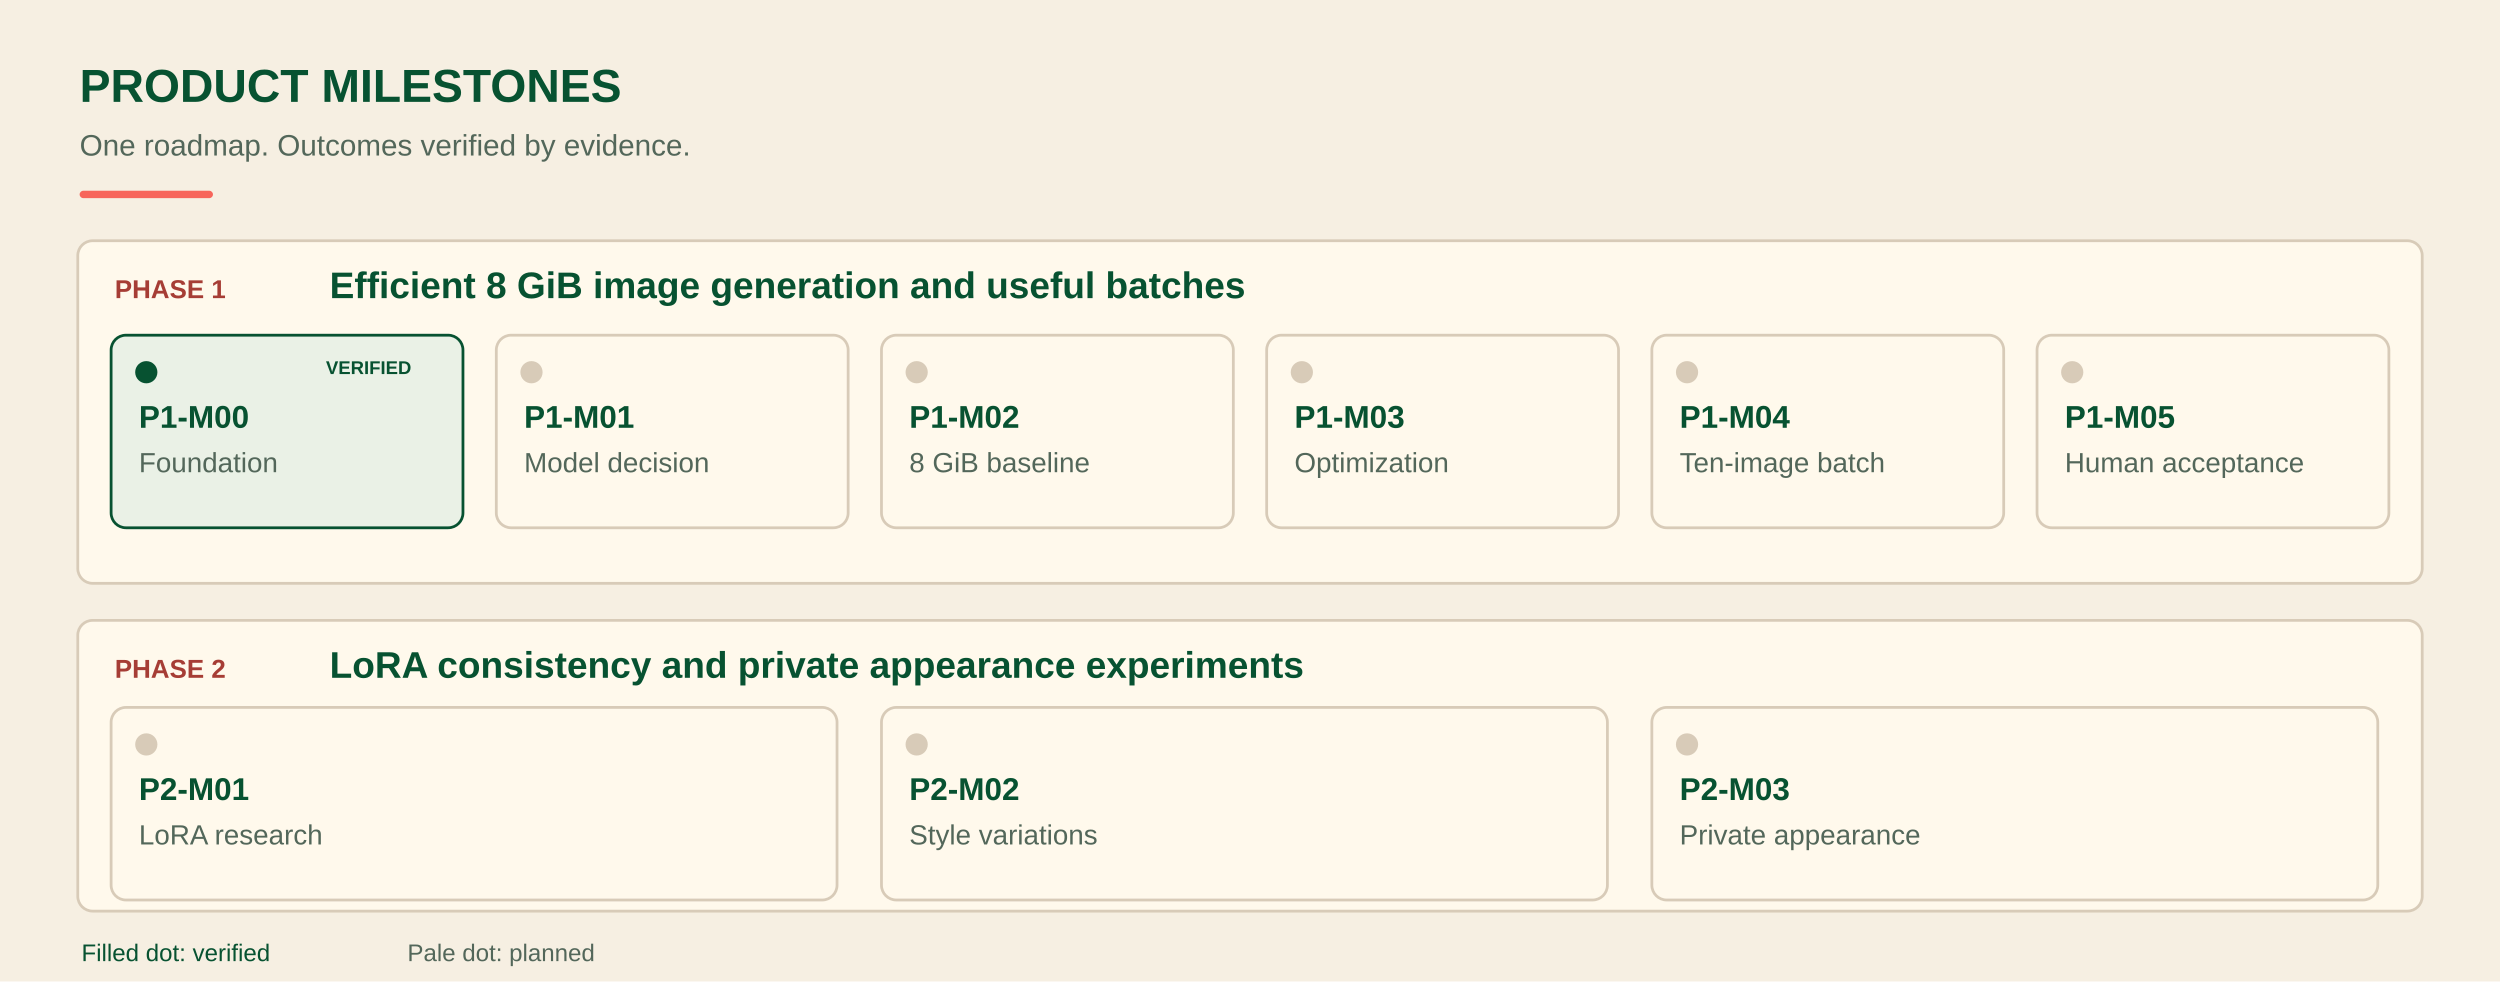
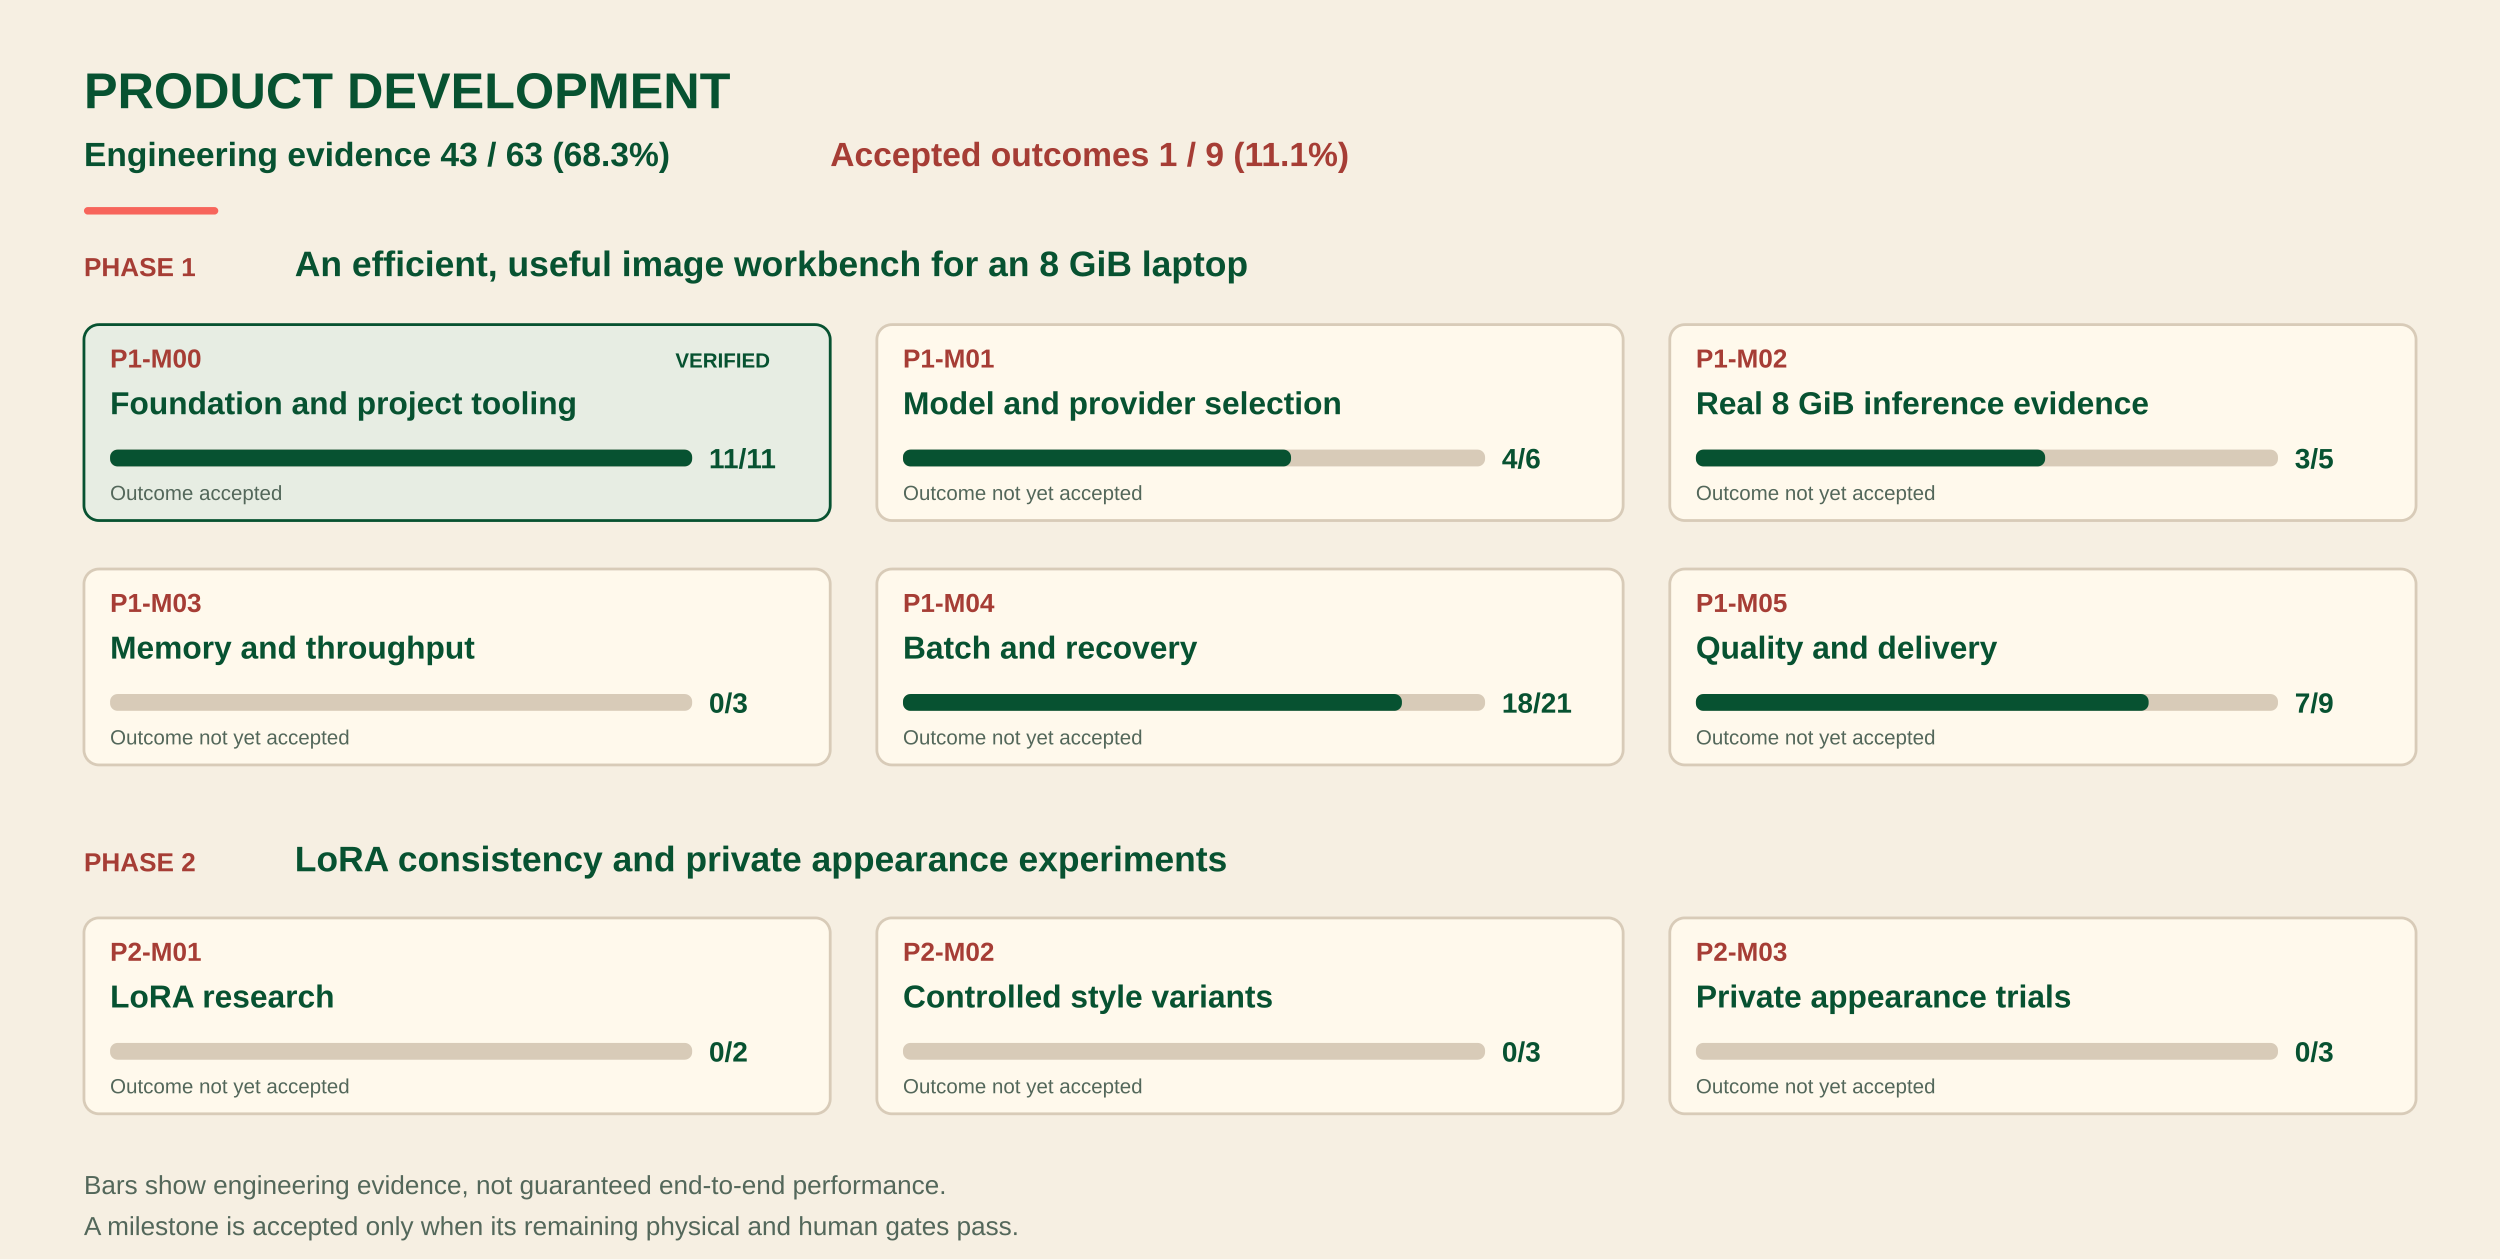
- <svg xmlns="http://www.w3.org/2000/svg" role="img" aria-labelledby="rtitle rdesc" viewBox="0 0 1350 530">
-   <rect width="1350" height="530" fill="#F6EFE2" />
-   <text x="43" y="55" font-family="Arial,Helvetica,sans-serif" font-size="25" font-weight="700" fill="#075231">PRODUCT MILESTONES</text>
-   <text x="43" y="84" font-family="Arial,Helvetica,sans-serif" font-size="16" font-weight="400" fill="#53675A">One roadmap. Outcomes verified by evidence.</text>
-   <rect x="43" y="103" width="72" height="4" rx="2" fill="#F7655B" />
-   <rect x="42" y="130" width="1266" height="185" rx="8" fill="#FFF9EC" stroke="#D8CBB8" stroke-width="1.5" />
-   <text x="62" y="161" font-family="Arial,Helvetica,sans-serif" font-size="14" font-weight="700" fill="#A63D35">PHASE 1</text>
-   <text x="178" y="161" font-family="Arial,Helvetica,sans-serif" font-size="20" font-weight="700" fill="#075231">Efficient 8 GiB image generation and useful batches</text>
-   <rect x="60" y="181" width="190" height="104" rx="8" fill="#EAF1E6" stroke="#075231" stroke-width="1.5" />
-   <circle cx="79" cy="201" r="6" fill="#075231" />
-   <text x="75" y="231" font-family="Arial,Helvetica,sans-serif" font-size="17" font-weight="700" fill="#075231">P1-M00</text>
-   <text x="75" y="255" font-family="Arial,Helvetica,sans-serif" font-size="15" font-weight="400" fill="#53675A">Foundation</text>
-   <text x="176" y="202" font-family="Arial,Helvetica,sans-serif" font-size="10" font-weight="700" fill="#075231">VERIFIED</text>
-   <rect x="268" y="181" width="190" height="104" rx="8" fill="#FFF9EC" stroke="#D8CBB8" stroke-width="1.5" />
-   <circle cx="287" cy="201" r="6" fill="#D8CBB8" />
-   <text x="283" y="231" font-family="Arial,Helvetica,sans-serif" font-size="17" font-weight="700" fill="#075231">P1-M01</text>
-   <text x="283" y="255" font-family="Arial,Helvetica,sans-serif" font-size="15" font-weight="400" fill="#53675A">Model decision</text>
-   <rect x="476" y="181" width="190" height="104" rx="8" fill="#FFF9EC" stroke="#D8CBB8" stroke-width="1.5" />
-   <circle cx="495" cy="201" r="6" fill="#D8CBB8" />
-   <text x="491" y="231" font-family="Arial,Helvetica,sans-serif" font-size="17" font-weight="700" fill="#075231">P1-M02</text>
-   <text x="491" y="255" font-family="Arial,Helvetica,sans-serif" font-size="15" font-weight="400" fill="#53675A">8 GiB baseline</text>
-   <rect x="684" y="181" width="190" height="104" rx="8" fill="#FFF9EC" stroke="#D8CBB8" stroke-width="1.5" />
-   <circle cx="703" cy="201" r="6" fill="#D8CBB8" />
-   <text x="699" y="231" font-family="Arial,Helvetica,sans-serif" font-size="17" font-weight="700" fill="#075231">P1-M03</text>
-   <text x="699" y="255" font-family="Arial,Helvetica,sans-serif" font-size="15" font-weight="400" fill="#53675A">Optimization</text>
-   <rect x="892" y="181" width="190" height="104" rx="8" fill="#FFF9EC" stroke="#D8CBB8" stroke-width="1.5" />
-   <circle cx="911" cy="201" r="6" fill="#D8CBB8" />
-   <text x="907" y="231" font-family="Arial,Helvetica,sans-serif" font-size="17" font-weight="700" fill="#075231">P1-M04</text>
-   <text x="907" y="255" font-family="Arial,Helvetica,sans-serif" font-size="15" font-weight="400" fill="#53675A">Ten-image batch</text>
-   <rect x="1100" y="181" width="190" height="104" rx="8" fill="#FFF9EC" stroke="#D8CBB8" stroke-width="1.5" />
-   <circle cx="1119" cy="201" r="6" fill="#D8CBB8" />
-   <text x="1115" y="231" font-family="Arial,Helvetica,sans-serif" font-size="17" font-weight="700" fill="#075231">P1-M05</text>
-   <text x="1115" y="255" font-family="Arial,Helvetica,sans-serif" font-size="15" font-weight="400" fill="#53675A">Human acceptance</text>
-   <rect x="42" y="335" width="1266" height="157" rx="8" fill="#FFF9EC" stroke="#D8CBB8" stroke-width="1.5" />
-   <text x="62" y="366" font-family="Arial,Helvetica,sans-serif" font-size="14" font-weight="700" fill="#A63D35">PHASE 2</text>
-   <text x="178" y="366" font-family="Arial,Helvetica,sans-serif" font-size="20" font-weight="700" fill="#075231">LoRA consistency and private appearance experiments</text>
-   <rect x="60" y="382" width="392" height="104" rx="8" fill="#FFF9EC" stroke="#D8CBB8" stroke-width="1.5" />
-   <circle cx="79" cy="402" r="6" fill="#D8CBB8" />
-   <text x="75" y="432" font-family="Arial,Helvetica,sans-serif" font-size="17" font-weight="700" fill="#075231">P2-M01</text>
-   <text x="75" y="456" font-family="Arial,Helvetica,sans-serif" font-size="15" font-weight="400" fill="#53675A">LoRA research</text>
-   <rect x="476" y="382" width="392" height="104" rx="8" fill="#FFF9EC" stroke="#D8CBB8" stroke-width="1.5" />
-   <circle cx="495" cy="402" r="6" fill="#D8CBB8" />
-   <text x="491" y="432" font-family="Arial,Helvetica,sans-serif" font-size="17" font-weight="700" fill="#075231">P2-M02</text>
-   <text x="491" y="456" font-family="Arial,Helvetica,sans-serif" font-size="15" font-weight="400" fill="#53675A">Style variations</text>
-   <rect x="892" y="382" width="392" height="104" rx="8" fill="#FFF9EC" stroke="#D8CBB8" stroke-width="1.5" />
-   <circle cx="911" cy="402" r="6" fill="#D8CBB8" />
-   <text x="907" y="432" font-family="Arial,Helvetica,sans-serif" font-size="17" font-weight="700" fill="#075231">P2-M03</text>
-   <text x="907" y="456" font-family="Arial,Helvetica,sans-serif" font-size="15" font-weight="400" fill="#53675A">Private appearance</text>
-   <text x="44" y="519" font-family="Arial,Helvetica,sans-serif" font-size="13" font-weight="400" fill="#075231">Filled dot: verified</text>
-   <text x="220" y="519" font-family="Arial,Helvetica,sans-serif" font-size="13" font-weight="400" fill="#53675A">Pale dot: planned</text>
+ <svg xmlns="http://www.w3.org/2000/svg" role="img" aria-labelledby="title desc" viewBox="0 0 1340 675">
+   <rect width="1340" height="675" fill="#F6EFE2" />
+   <text x="45" y="58" font-size="27" font-weight="700" fill="#075231" font-family="Arial,Helvetica,sans-serif">PRODUCT DEVELOPMENT</text>
+   <text x="45" y="89" font-size="18" font-weight="700" fill="#075231" font-family="Arial,Helvetica,sans-serif">Engineering evidence 43 / 63 (68.3%)</text>
+   <text x="445" y="89" font-size="18" font-weight="700" fill="#A63D35" font-family="Arial,Helvetica,sans-serif">Accepted outcomes 1 / 9 (11.1%)</text>
+   <rect x="45" y="111" width="72" height="4" rx="2" fill="#F7655B" />
+   <text x="45" y="148" font-size="14" font-weight="700" fill="#A63D35" font-family="Arial,Helvetica,sans-serif">PHASE 1</text>
+   <text x="158" y="148" font-size="19" font-weight="700" fill="#075231" font-family="Arial,Helvetica,sans-serif">An efficient, useful image workbench for an 8 GiB laptop</text>
+   <rect x="45" y="174" width="400" height="105" rx="8" fill="#E7EDE3" stroke="#075231" stroke-width="1.5" />
+   <text x="59" y="197" font-size="14" font-weight="700" fill="#A63D35" font-family="Arial,Helvetica,sans-serif">P1-M00</text>
+   <text x="362" y="197" font-size="11" font-weight="700" fill="#075231" font-family="Arial,Helvetica,sans-serif">VERIFIED</text>
+   <text x="59" y="222" font-size="17" font-weight="700" fill="#075231" font-family="Arial,Helvetica,sans-serif">Foundation and project tooling</text>
+   <rect x="59" y="241" width="312" height="9" rx="4" fill="#D8CBB8" />
+   <rect x="59" y="241" width="312" height="9" rx="4" fill="#075231" />
+   <text x="380" y="251" font-size="15" font-weight="700" fill="#075231" font-family="Arial,Helvetica,sans-serif">11/11</text>
+   <text x="59" y="268" font-size="11" font-weight="400" fill="#53675A" font-family="Arial,Helvetica,sans-serif">Outcome accepted</text>
+   <rect x="470" y="174" width="400" height="105" rx="8" fill="#FFF9EC" stroke="#D8CBB8" stroke-width="1.5" />
+   <text x="484" y="197" font-size="14" font-weight="700" fill="#A63D35" font-family="Arial,Helvetica,sans-serif">P1-M01</text>
+   <text x="484" y="222" font-size="17" font-weight="700" fill="#075231" font-family="Arial,Helvetica,sans-serif">Model and provider selection</text>
+   <rect x="484" y="241" width="312" height="9" rx="4" fill="#D8CBB8" />
+   <rect x="484" y="241" width="208" height="9" rx="4" fill="#075231" />
+   <text x="805" y="251" font-size="15" font-weight="700" fill="#075231" font-family="Arial,Helvetica,sans-serif">4/6</text>
+   <text x="484" y="268" font-size="11" font-weight="400" fill="#53675A" font-family="Arial,Helvetica,sans-serif">Outcome not yet accepted</text>
+   <rect x="895" y="174" width="400" height="105" rx="8" fill="#FFF9EC" stroke="#D8CBB8" stroke-width="1.5" />
+   <text x="909" y="197" font-size="14" font-weight="700" fill="#A63D35" font-family="Arial,Helvetica,sans-serif">P1-M02</text>
+   <text x="909" y="222" font-size="17" font-weight="700" fill="#075231" font-family="Arial,Helvetica,sans-serif">Real 8 GiB inference evidence</text>
+   <rect x="909" y="241" width="312" height="9" rx="4" fill="#D8CBB8" />
+   <rect x="909" y="241" width="187.2" height="9" rx="4" fill="#075231" />
+   <text x="1230" y="251" font-size="15" font-weight="700" fill="#075231" font-family="Arial,Helvetica,sans-serif">3/5</text>
+   <text x="909" y="268" font-size="11" font-weight="400" fill="#53675A" font-family="Arial,Helvetica,sans-serif">Outcome not yet accepted</text>
+   <rect x="45" y="305" width="400" height="105" rx="8" fill="#FFF9EC" stroke="#D8CBB8" stroke-width="1.5" />
+   <text x="59" y="328" font-size="14" font-weight="700" fill="#A63D35" font-family="Arial,Helvetica,sans-serif">P1-M03</text>
+   <text x="59" y="353" font-size="17" font-weight="700" fill="#075231" font-family="Arial,Helvetica,sans-serif">Memory and throughput</text>
+   <rect x="59" y="372" width="312" height="9" rx="4" fill="#D8CBB8" />
+   <rect x="59" y="372" width="0" height="9" rx="4" fill="#075231" />
+   <text x="380" y="382" font-size="15" font-weight="700" fill="#075231" font-family="Arial,Helvetica,sans-serif">0/3</text>
+   <text x="59" y="399" font-size="11" font-weight="400" fill="#53675A" font-family="Arial,Helvetica,sans-serif">Outcome not yet accepted</text>
+   <rect x="470" y="305" width="400" height="105" rx="8" fill="#FFF9EC" stroke="#D8CBB8" stroke-width="1.5" />
+   <text x="484" y="328" font-size="14" font-weight="700" fill="#A63D35" font-family="Arial,Helvetica,sans-serif">P1-M04</text>
+   <text x="484" y="353" font-size="17" font-weight="700" fill="#075231" font-family="Arial,Helvetica,sans-serif">Batch and recovery</text>
+   <rect x="484" y="372" width="312" height="9" rx="4" fill="#D8CBB8" />
+   <rect x="484" y="372" width="267.429" height="9" rx="4" fill="#075231" />
+   <text x="805" y="382" font-size="15" font-weight="700" fill="#075231" font-family="Arial,Helvetica,sans-serif">18/21</text>
+   <text x="484" y="399" font-size="11" font-weight="400" fill="#53675A" font-family="Arial,Helvetica,sans-serif">Outcome not yet accepted</text>
+   <rect x="895" y="305" width="400" height="105" rx="8" fill="#FFF9EC" stroke="#D8CBB8" stroke-width="1.5" />
+   <text x="909" y="328" font-size="14" font-weight="700" fill="#A63D35" font-family="Arial,Helvetica,sans-serif">P1-M05</text>
+   <text x="909" y="353" font-size="17" font-weight="700" fill="#075231" font-family="Arial,Helvetica,sans-serif">Quality and delivery</text>
+   <rect x="909" y="372" width="312" height="9" rx="4" fill="#D8CBB8" />
+   <rect x="909" y="372" width="242.667" height="9" rx="4" fill="#075231" />
+   <text x="1230" y="382" font-size="15" font-weight="700" fill="#075231" font-family="Arial,Helvetica,sans-serif">7/9</text>
+   <text x="909" y="399" font-size="11" font-weight="400" fill="#53675A" font-family="Arial,Helvetica,sans-serif">Outcome not yet accepted</text>
+   <text x="45" y="467" font-size="14" font-weight="700" fill="#A63D35" font-family="Arial,Helvetica,sans-serif">PHASE 2</text>
+   <text x="158" y="467" font-size="19" font-weight="700" fill="#075231" font-family="Arial,Helvetica,sans-serif">LoRA consistency and private appearance experiments</text>
+   <rect x="45" y="492" width="400" height="105" rx="8" fill="#FFF9EC" stroke="#D8CBB8" stroke-width="1.5" />
+   <text x="59" y="515" font-size="14" font-weight="700" fill="#A63D35" font-family="Arial,Helvetica,sans-serif">P2-M01</text>
+   <text x="59" y="540" font-size="17" font-weight="700" fill="#075231" font-family="Arial,Helvetica,sans-serif">LoRA research</text>
+   <rect x="59" y="559" width="312" height="9" rx="4" fill="#D8CBB8" />
+   <rect x="59" y="559" width="0" height="9" rx="4" fill="#075231" />
+   <text x="380" y="569" font-size="15" font-weight="700" fill="#075231" font-family="Arial,Helvetica,sans-serif">0/2</text>
+   <text x="59" y="586" font-size="11" font-weight="400" fill="#53675A" font-family="Arial,Helvetica,sans-serif">Outcome not yet accepted</text>
+   <rect x="470" y="492" width="400" height="105" rx="8" fill="#FFF9EC" stroke="#D8CBB8" stroke-width="1.5" />
+   <text x="484" y="515" font-size="14" font-weight="700" fill="#A63D35" font-family="Arial,Helvetica,sans-serif">P2-M02</text>
+   <text x="484" y="540" font-size="17" font-weight="700" fill="#075231" font-family="Arial,Helvetica,sans-serif">Controlled style variants</text>
+   <rect x="484" y="559" width="312" height="9" rx="4" fill="#D8CBB8" />
+   <rect x="484" y="559" width="0" height="9" rx="4" fill="#075231" />
+   <text x="805" y="569" font-size="15" font-weight="700" fill="#075231" font-family="Arial,Helvetica,sans-serif">0/3</text>
+   <text x="484" y="586" font-size="11" font-weight="400" fill="#53675A" font-family="Arial,Helvetica,sans-serif">Outcome not yet accepted</text>
+   <rect x="895" y="492" width="400" height="105" rx="8" fill="#FFF9EC" stroke="#D8CBB8" stroke-width="1.5" />
+   <text x="909" y="515" font-size="14" font-weight="700" fill="#A63D35" font-family="Arial,Helvetica,sans-serif">P2-M03</text>
+   <text x="909" y="540" font-size="17" font-weight="700" fill="#075231" font-family="Arial,Helvetica,sans-serif">Private appearance trials</text>
+   <rect x="909" y="559" width="312" height="9" rx="4" fill="#D8CBB8" />
+   <rect x="909" y="559" width="0" height="9" rx="4" fill="#075231" />
+   <text x="1230" y="569" font-size="15" font-weight="700" fill="#075231" font-family="Arial,Helvetica,sans-serif">0/3</text>
+   <text x="909" y="586" font-size="11" font-weight="400" fill="#53675A" font-family="Arial,Helvetica,sans-serif">Outcome not yet accepted</text>
+   <text x="45" y="640" font-size="14" font-weight="400" fill="#53675A" font-family="Arial,Helvetica,sans-serif">Bars show engineering evidence, not guaranteed end-to-end performance.</text>
+   <text x="45" y="662" font-size="14" font-weight="400" fill="#53675A" font-family="Arial,Helvetica,sans-serif">A milestone is accepted only when its remaining physical and human gates pass.</text>
</svg>
